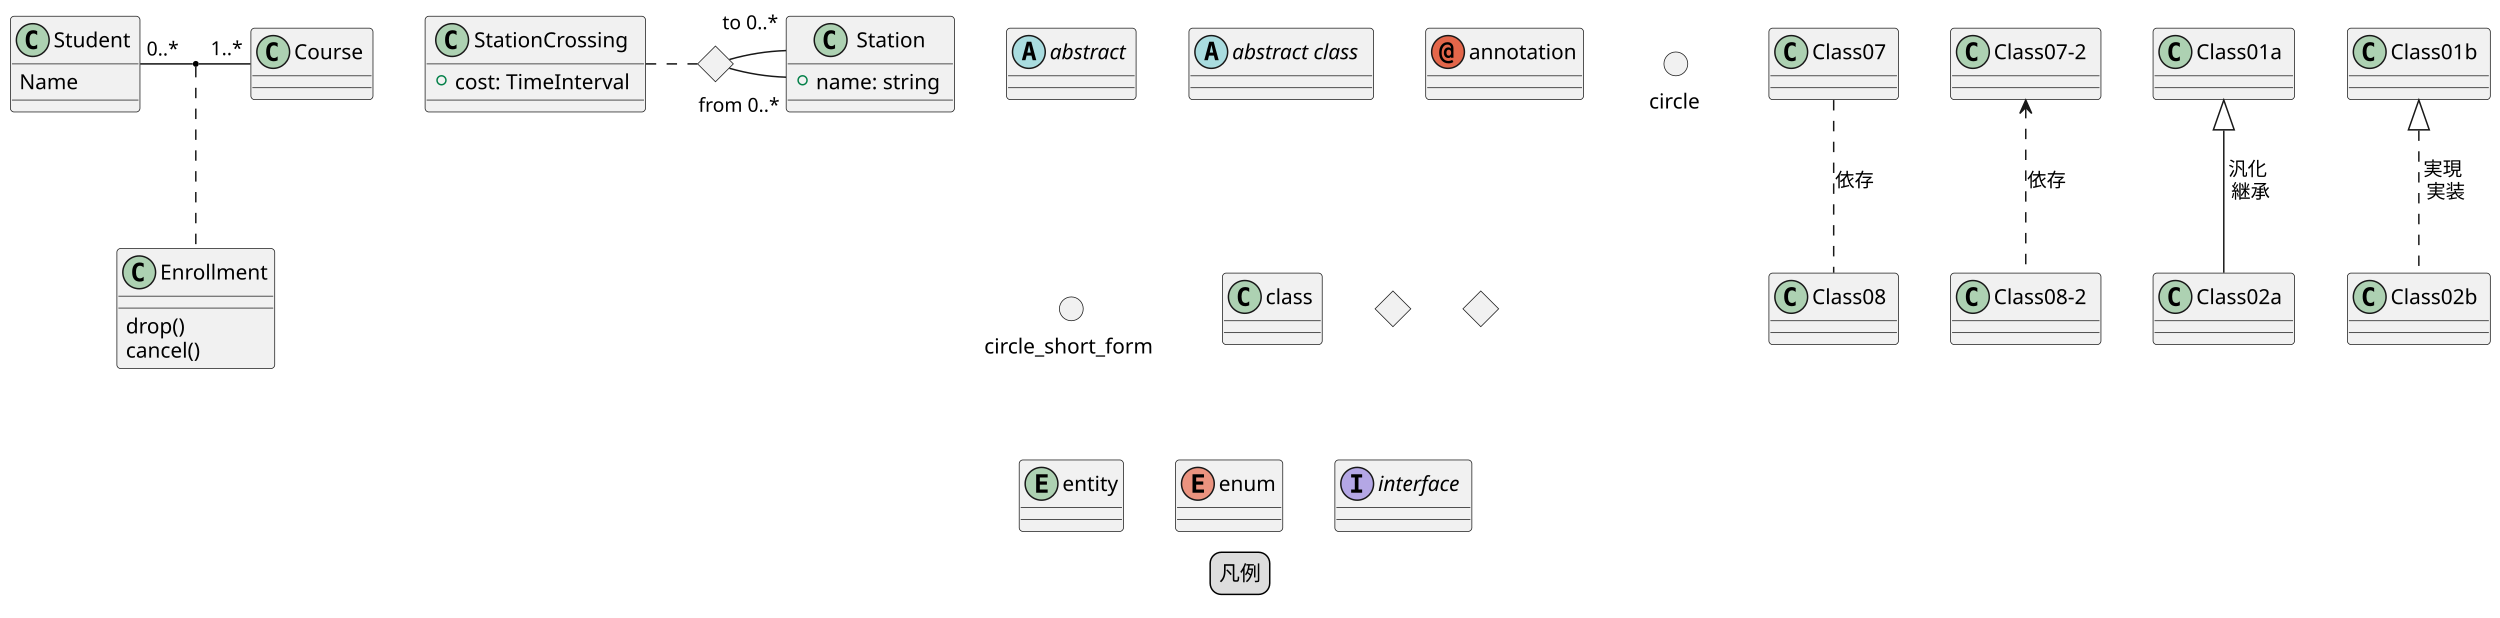
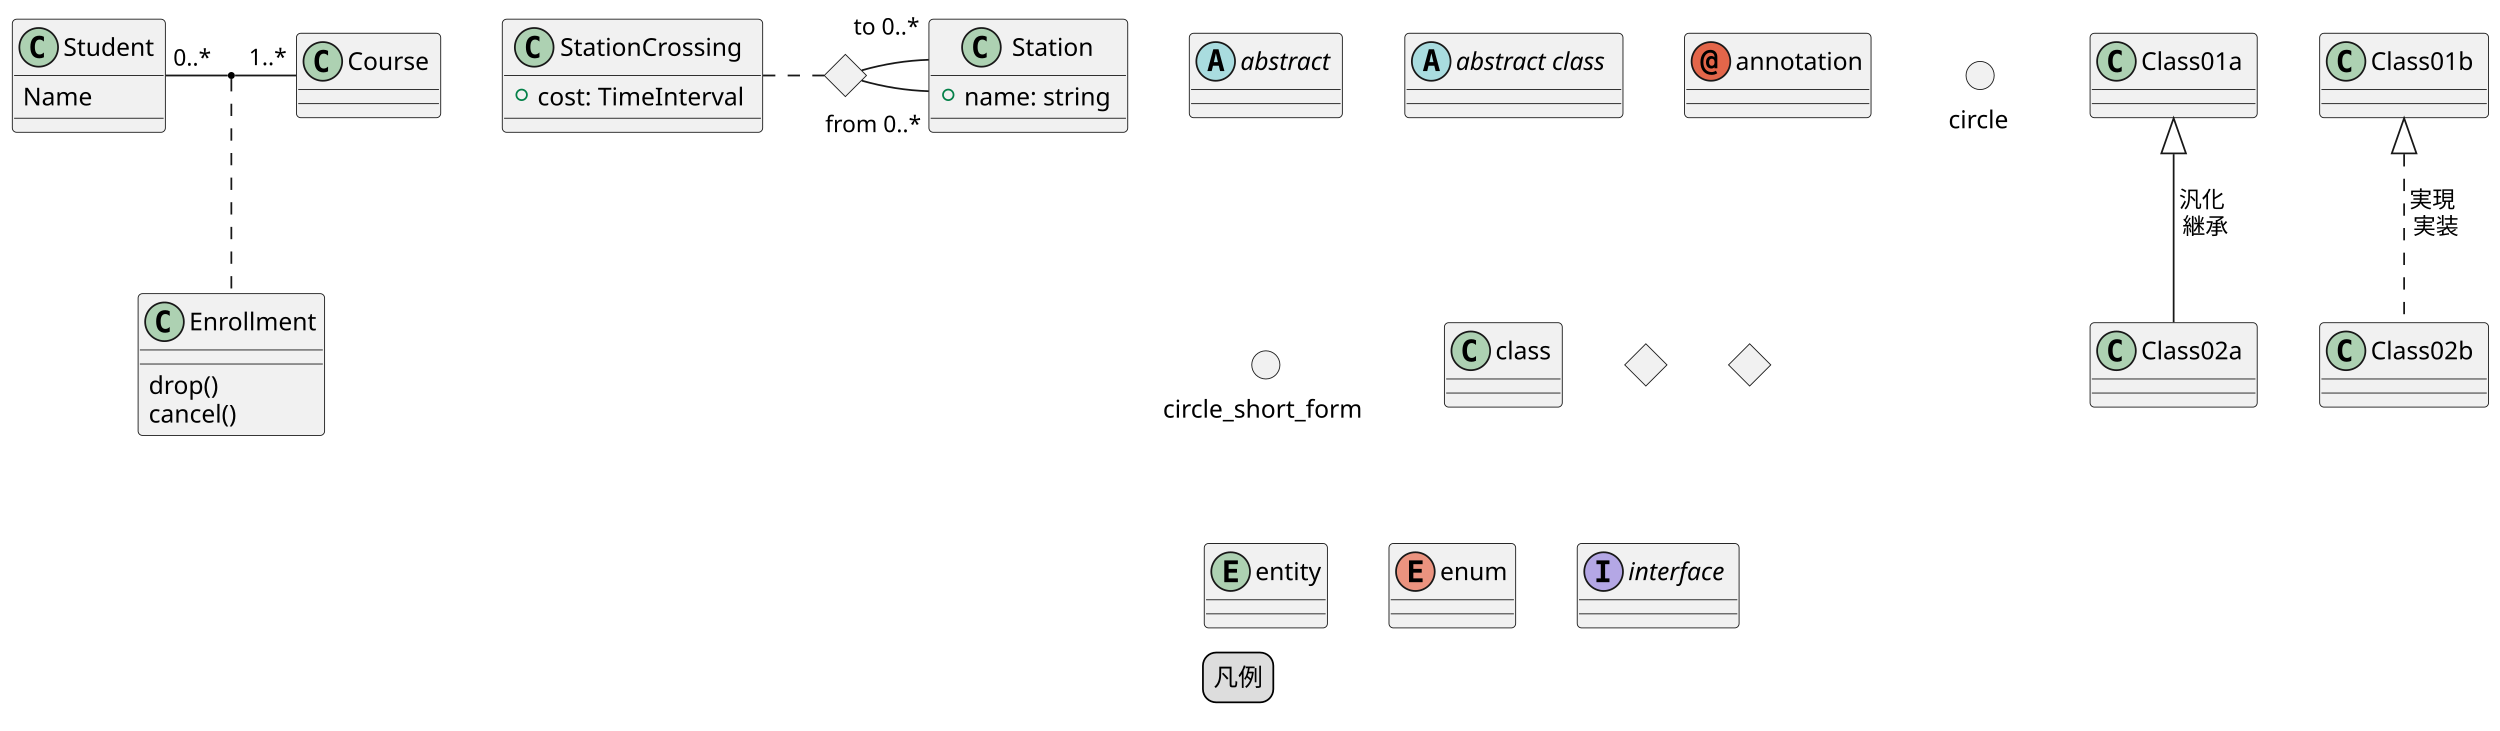
- <svg xmlns="http://www.w3.org/2000/svg" contentStyleType="text/css" height="415px" preserveAspectRatio="none" style="width:1679px;height:415px;background:#FFFFFF;" version="1.1" viewBox="0 0 1679 415" width="1679px" zoomAndPan="magnify">
+ <svg xmlns="http://www.w3.org/2000/svg" contentStyleType="text/css" height="415px" preserveAspectRatio="none" style="width:1421px;height:415px;background:#FFFFFF;" version="1.1" viewBox="0 0 1421 415" width="1421px" zoomAndPan="magnify">
  <defs />
  <g>
    <g id="elem_abstract">
      <rect codeLine="5" fill="#F1F1F1" height="48" id="abstract" rx="2.5" ry="2.5" style="stroke:#181818;stroke-width:0.5;" width="87" x="676" y="18.909" />
      <ellipse cx="691" cy="34.909" fill="#A9DCDF" rx="11" ry="11" style="stroke:#181818;stroke-width:1.0;" />
      <path d="M691.109,30.253 L689.953,35.331 L692.281,35.331 L691.109,30.253 Z M689.625,28.019 L692.609,28.019 L695.969,40.409 L693.516,40.409 L692.75,37.347 L689.469,37.347 L688.719,40.409 L686.281,40.409 L689.625,28.019 Z " fill="#000000" />
      <text fill="#000000" font-family="sans-serif" font-size="14" font-style="italic" lengthAdjust="spacing" textLength="55" x="705" y="39.756">abstract</text>
      <line style="stroke:#181818;stroke-width:0.5;" x1="677" x2="762" y1="50.909" y2="50.909" />
      <line style="stroke:#181818;stroke-width:0.5;" x1="677" x2="762" y1="58.909" y2="58.909" />
    </g>
    <g id="elem_abstract class">
      <rect codeLine="6" fill="#F1F1F1" height="48" id="abstract class" rx="2.5" ry="2.5" style="stroke:#181818;stroke-width:0.5;" width="124" x="798.5" y="18.909" />
      <ellipse cx="813.5" cy="34.909" fill="#A9DCDF" rx="11" ry="11" style="stroke:#181818;stroke-width:1.0;" />
      <path d="M813.609,30.253 L812.453,35.331 L814.781,35.331 L813.609,30.253 Z M812.125,28.019 L815.109,28.019 L818.469,40.409 L816.016,40.409 L815.25,37.347 L811.969,37.347 L811.219,40.409 L808.781,40.409 L812.125,28.019 Z " fill="#000000" />
      <text fill="#000000" font-family="sans-serif" font-size="14" font-style="italic" lengthAdjust="spacing" textLength="92" x="827.5" y="39.756">abstract class</text>
      <line style="stroke:#181818;stroke-width:0.5;" x1="799.5" x2="921.5" y1="50.909" y2="50.909" />
      <line style="stroke:#181818;stroke-width:0.5;" x1="799.5" x2="921.5" y1="58.909" y2="58.909" />
    </g>
    <g id="elem_annotation">
      <rect codeLine="7" fill="#F1F1F1" height="48" id="annotation" rx="2.5" ry="2.5" style="stroke:#181818;stroke-width:0.5;" width="106" x="957.5" y="18.909" />
      <ellipse cx="972.5" cy="34.909" fill="#E3664A" rx="11" ry="11" style="stroke:#181818;stroke-width:1.0;" />
      <path d="M974.578,35.378 Q974.578,34.441 974.156,33.909 Q973.734,33.378 972.984,33.378 Q972.25,33.378 971.828,33.909 Q971.422,34.441 971.422,35.378 Q971.422,36.331 971.828,36.862 Q972.25,37.394 972.984,37.394 Q973.734,37.394 974.156,36.862 Q974.578,36.331 974.578,35.378 Z M976.125,38.784 L974.5,38.784 L974.5,38.112 Q974.172,38.55 973.75,38.753 Q973.328,38.956 972.719,38.956 Q971.359,38.956 970.531,37.987 Q969.703,37.003 969.703,35.378 Q969.703,33.784 970.531,32.816 Q971.359,31.831 972.719,31.831 Q973.312,31.831 973.766,32.034 Q974.219,32.237 974.5,32.628 L974.5,32.284 Q974.5,31.159 973.875,30.55 Q973.25,29.925 972.109,29.925 Q970.391,29.925 969.297,31.456 Q968.203,32.972 968.203,35.409 Q968.203,37.956 969.453,39.456 Q970.719,40.956 972.828,40.956 Q973.484,40.956 974.109,40.769 Q974.734,40.581 975.312,40.191 L976.078,41.644 Q975.406,42.097 974.609,42.316 Q973.812,42.55 972.906,42.55 Q970,42.55 968.266,40.612 Q966.547,38.691 966.547,35.409 Q966.547,32.191 968.094,30.269 Q969.656,28.331 972.219,28.331 Q974.016,28.331 975.062,29.425 Q976.125,30.519 976.125,32.394 L976.125,38.784 Z " fill="#000000" />
      <text fill="#000000" font-family="sans-serif" font-size="14" lengthAdjust="spacing" textLength="74" x="986.5" y="39.756">annotation</text>
      <line style="stroke:#181818;stroke-width:0.5;" x1="958.5" x2="1062.5" y1="50.909" y2="50.909" />
      <line style="stroke:#181818;stroke-width:0.5;" x1="958.5" x2="1062.5" y1="58.909" y2="58.909" />
    </g>
    <g id="elem_circle">
      <ellipse cx="1125.5" cy="42.909" fill="#F1F1F1" rx="8" ry="8" style="stroke:#181818;stroke-width:0.5;" />
      <text fill="#000000" font-family="sans-serif" font-size="14" lengthAdjust="spacing" textLength="36" x="1107.5" y="72.904">circle</text>
    </g>
    <g id="elem_circle_short_form">
      <ellipse cx="719.5" cy="207.409" fill="#F1F1F1" rx="8" ry="8" style="stroke:#181818;stroke-width:0.5;" />
      <text fill="#000000" font-family="sans-serif" font-size="14" lengthAdjust="spacing" textLength="117" x="661" y="237.405">circle_short_form</text>
    </g>
    <g id="elem_class">
      <rect codeLine="10" fill="#F1F1F1" height="48" id="class" rx="2.5" ry="2.5" style="stroke:#181818;stroke-width:0.5;" width="67" x="821" y="183.409" />
      <ellipse cx="836" cy="199.409" fill="#ADD1B2" rx="11" ry="11" style="stroke:#181818;stroke-width:1.0;" />
      <path d="M838.969,205.05 Q838.391,205.347 837.75,205.488 Q837.109,205.644 836.406,205.644 Q833.906,205.644 832.578,204.003 Q831.266,202.347 831.266,199.222 Q831.266,196.097 832.578,194.441 Q833.906,192.784 836.406,192.784 Q837.109,192.784 837.75,192.941 Q838.406,193.097 838.969,193.394 L838.969,196.113 Q838.344,195.534 837.75,195.269 Q837.156,194.988 836.531,194.988 Q835.188,194.988 834.5,196.066 Q833.812,197.128 833.812,199.222 Q833.812,201.316 834.5,202.394 Q835.188,203.456 836.531,203.456 Q837.156,203.456 837.75,203.191 Q838.344,202.909 838.969,202.331 L838.969,205.05 Z " fill="#000000" />
      <text fill="#000000" font-family="sans-serif" font-size="14" lengthAdjust="spacing" textLength="35" x="850" y="204.256">class</text>
      <line style="stroke:#181818;stroke-width:0.5;" x1="822" x2="887" y1="215.409" y2="215.409" />
      <line style="stroke:#181818;stroke-width:0.5;" x1="822" x2="887" y1="223.409" y2="223.409" />
    </g>
    <g id="elem_diamond">
      <polygon fill="#F1F1F1" points="935.5,195.409,947.5,207.409,935.5,219.409,923.5,207.409,935.5,195.409" style="stroke:#181818;stroke-width:0.5;" />
    </g>
    <polygon fill="#F1F1F1" points="994.5,195.409,1006.5,207.409,994.5,219.409,982.5,207.409,994.5,195.409" style="stroke:#181818;stroke-width:0.5;" />
    <g id="elem_entity">
      <rect codeLine="13" fill="#F1F1F1" height="48" id="entity" rx="2.5" ry="2.5" style="stroke:#181818;stroke-width:0.5;" width="70" x="684.5" y="308.909" />
      <ellipse cx="699.5" cy="324.909" fill="#ADD1B2" rx="11" ry="11" style="stroke:#181818;stroke-width:1.0;" />
      <path d="M703.609,330.909 L695.891,330.909 L695.891,318.519 L703.609,318.519 L703.609,320.675 L698.344,320.675 L698.344,323.347 L703.109,323.347 L703.109,325.503 L698.344,325.503 L698.344,328.753 L703.609,328.753 L703.609,330.909 Z " fill="#000000" />
      <text fill="#000000" font-family="sans-serif" font-size="14" lengthAdjust="spacing" textLength="38" x="713.5" y="329.756">entity</text>
      <line style="stroke:#181818;stroke-width:0.5;" x1="685.5" x2="753.5" y1="340.909" y2="340.909" />
      <line style="stroke:#181818;stroke-width:0.5;" x1="685.5" x2="753.5" y1="348.909" y2="348.909" />
    </g>
    <g id="elem_enum">
      <rect codeLine="14" fill="#F1F1F1" height="48" id="enum" rx="2.5" ry="2.5" style="stroke:#181818;stroke-width:0.5;" width="72" x="789.5" y="308.909" />
      <ellipse cx="804.5" cy="324.909" fill="#EB937F" rx="11" ry="11" style="stroke:#181818;stroke-width:1.0;" />
      <path d="M808.609,330.909 L800.891,330.909 L800.891,318.519 L808.609,318.519 L808.609,320.675 L803.344,320.675 L803.344,323.347 L808.109,323.347 L808.109,325.503 L803.344,325.503 L803.344,328.753 L808.609,328.753 L808.609,330.909 Z " fill="#000000" />
      <text fill="#000000" font-family="sans-serif" font-size="14" lengthAdjust="spacing" textLength="40" x="818.5" y="329.756">enum</text>
      <line style="stroke:#181818;stroke-width:0.5;" x1="790.5" x2="860.5" y1="340.909" y2="340.909" />
      <line style="stroke:#181818;stroke-width:0.5;" x1="790.5" x2="860.5" y1="348.909" y2="348.909" />
    </g>
    <g id="elem_interface">
      <rect codeLine="15" fill="#F1F1F1" height="48" id="interface" rx="2.5" ry="2.5" style="stroke:#181818;stroke-width:0.5;" width="92" x="896.5" y="308.909" />
      <ellipse cx="911.5" cy="324.909" fill="#B4A7E5" rx="11" ry="11" style="stroke:#181818;stroke-width:1.0;" />
      <path d="M907.422,320.675 L907.422,318.519 L914.812,318.519 L914.812,320.675 L912.344,320.675 L912.344,328.753 L914.812,328.753 L914.812,330.909 L907.422,330.909 L907.422,328.753 L909.891,328.753 L909.891,320.675 L907.422,320.675 Z " fill="#000000" />
      <text fill="#000000" font-family="sans-serif" font-size="14" font-style="italic" lengthAdjust="spacing" textLength="60" x="925.5" y="329.756">interface</text>
      <line style="stroke:#181818;stroke-width:0.5;" x1="897.5" x2="987.5" y1="340.909" y2="340.909" />
      <line style="stroke:#181818;stroke-width:0.5;" x1="897.5" x2="987.5" y1="348.909" y2="348.909" />
    </g>
-     <g id="elem_Class07">
-       <rect fill="#F1F1F1" height="48" id="Class07" rx="2.5" ry="2.5" style="stroke:#181818;stroke-width:0.5;" width="87" x="1188" y="18.909" />
+     <g id="elem_Class01a">
+       <rect fill="#F1F1F1" height="48" id="Class01a" rx="2.5" ry="2.5" style="stroke:#181818;stroke-width:0.5;" width="95" x="1188" y="18.909" />
      <ellipse cx="1203" cy="34.909" fill="#ADD1B2" rx="11" ry="11" style="stroke:#181818;stroke-width:1.0;" />
      <path d="M1205.969,40.55 Q1205.391,40.847 1204.75,40.987 Q1204.109,41.144 1203.406,41.144 Q1200.906,41.144 1199.578,39.503 Q1198.266,37.847 1198.266,34.722 Q1198.266,31.597 1199.578,29.941 Q1200.906,28.284 1203.406,28.284 Q1204.109,28.284 1204.75,28.441 Q1205.406,28.597 1205.969,28.894 L1205.969,31.613 Q1205.344,31.034 1204.75,30.769 Q1204.156,30.488 1203.531,30.488 Q1202.188,30.488 1201.5,31.566 Q1200.812,32.628 1200.812,34.722 Q1200.812,36.816 1201.5,37.894 Q1202.188,38.956 1203.531,38.956 Q1204.156,38.956 1204.75,38.691 Q1205.344,38.409 1205.969,37.831 L1205.969,40.55 Z " fill="#000000" />
-       <text fill="#000000" font-family="sans-serif" font-size="14" lengthAdjust="spacing" textLength="55" x="1217" y="39.756">Class07</text>
-       <line style="stroke:#181818;stroke-width:0.5;" x1="1189" x2="1274" y1="50.909" y2="50.909" />
-       <line style="stroke:#181818;stroke-width:0.5;" x1="1189" x2="1274" y1="58.909" y2="58.909" />
+       <text fill="#000000" font-family="sans-serif" font-size="14" lengthAdjust="spacing" textLength="63" x="1217" y="39.756">Class01a</text>
+       <line style="stroke:#181818;stroke-width:0.5;" x1="1189" x2="1282" y1="50.909" y2="50.909" />
+       <line style="stroke:#181818;stroke-width:0.5;" x1="1189" x2="1282" y1="58.909" y2="58.909" />
    </g>
-     <g id="elem_Class08">
-       <rect fill="#F1F1F1" height="48" id="Class08" rx="2.5" ry="2.5" style="stroke:#181818;stroke-width:0.5;" width="87" x="1188" y="183.409" />
+     <g id="elem_Class02a">
+       <rect fill="#F1F1F1" height="48" id="Class02a" rx="2.5" ry="2.5" style="stroke:#181818;stroke-width:0.5;" width="95" x="1188" y="183.409" />
      <ellipse cx="1203" cy="199.409" fill="#ADD1B2" rx="11" ry="11" style="stroke:#181818;stroke-width:1.0;" />
      <path d="M1205.969,205.05 Q1205.391,205.347 1204.75,205.488 Q1204.109,205.644 1203.406,205.644 Q1200.906,205.644 1199.578,204.003 Q1198.266,202.347 1198.266,199.222 Q1198.266,196.097 1199.578,194.441 Q1200.906,192.784 1203.406,192.784 Q1204.109,192.784 1204.75,192.941 Q1205.406,193.097 1205.969,193.394 L1205.969,196.113 Q1205.344,195.534 1204.75,195.269 Q1204.156,194.988 1203.531,194.988 Q1202.188,194.988 1201.5,196.066 Q1200.812,197.128 1200.812,199.222 Q1200.812,201.316 1201.5,202.394 Q1202.188,203.456 1203.531,203.456 Q1204.156,203.456 1204.75,203.191 Q1205.344,202.909 1205.969,202.331 L1205.969,205.05 Z " fill="#000000" />
-       <text fill="#000000" font-family="sans-serif" font-size="14" lengthAdjust="spacing" textLength="55" x="1217" y="204.256">Class08</text>
-       <line style="stroke:#181818;stroke-width:0.5;" x1="1189" x2="1274" y1="215.409" y2="215.409" />
-       <line style="stroke:#181818;stroke-width:0.5;" x1="1189" x2="1274" y1="223.409" y2="223.409" />
-     </g>
-     <g id="elem_Class07-2">
-       <rect fill="#F1F1F1" height="48" id="Class07-2" rx="2.5" ry="2.5" style="stroke:#181818;stroke-width:0.5;" width="101" x="1310" y="18.909" />
-       <ellipse cx="1325" cy="34.909" fill="#ADD1B2" rx="11" ry="11" style="stroke:#181818;stroke-width:1.0;" />
-       <path d="M1327.969,40.55 Q1327.391,40.847 1326.75,40.987 Q1326.109,41.144 1325.406,41.144 Q1322.906,41.144 1321.578,39.503 Q1320.266,37.847 1320.266,34.722 Q1320.266,31.597 1321.578,29.941 Q1322.906,28.284 1325.406,28.284 Q1326.109,28.284 1326.75,28.441 Q1327.406,28.597 1327.969,28.894 L1327.969,31.613 Q1327.344,31.034 1326.75,30.769 Q1326.156,30.488 1325.531,30.488 Q1324.188,30.488 1323.5,31.566 Q1322.812,32.628 1322.812,34.722 Q1322.812,36.816 1323.5,37.894 Q1324.188,38.956 1325.531,38.956 Q1326.156,38.956 1326.75,38.691 Q1327.344,38.409 1327.969,37.831 L1327.969,40.55 Z " fill="#000000" />
-       <text fill="#000000" font-family="sans-serif" font-size="14" lengthAdjust="spacing" textLength="69" x="1339" y="39.756">Class07-2</text>
-       <line style="stroke:#181818;stroke-width:0.5;" x1="1311" x2="1410" y1="50.909" y2="50.909" />
-       <line style="stroke:#181818;stroke-width:0.5;" x1="1311" x2="1410" y1="58.909" y2="58.909" />
-     </g>
-     <g id="elem_Class08-2">
-       <rect fill="#F1F1F1" height="48" id="Class08-2" rx="2.5" ry="2.5" style="stroke:#181818;stroke-width:0.5;" width="101" x="1310" y="183.409" />
-       <ellipse cx="1325" cy="199.409" fill="#ADD1B2" rx="11" ry="11" style="stroke:#181818;stroke-width:1.0;" />
-       <path d="M1327.969,205.05 Q1327.391,205.347 1326.75,205.488 Q1326.109,205.644 1325.406,205.644 Q1322.906,205.644 1321.578,204.003 Q1320.266,202.347 1320.266,199.222 Q1320.266,196.097 1321.578,194.441 Q1322.906,192.784 1325.406,192.784 Q1326.109,192.784 1326.75,192.941 Q1327.406,193.097 1327.969,193.394 L1327.969,196.113 Q1327.344,195.534 1326.75,195.269 Q1326.156,194.988 1325.531,194.988 Q1324.188,194.988 1323.5,196.066 Q1322.812,197.128 1322.812,199.222 Q1322.812,201.316 1323.5,202.394 Q1324.188,203.456 1325.531,203.456 Q1326.156,203.456 1326.75,203.191 Q1327.344,202.909 1327.969,202.331 L1327.969,205.05 Z " fill="#000000" />
-       <text fill="#000000" font-family="sans-serif" font-size="14" lengthAdjust="spacing" textLength="69" x="1339" y="204.256">Class08-2</text>
-       <line style="stroke:#181818;stroke-width:0.5;" x1="1311" x2="1410" y1="215.409" y2="215.409" />
-       <line style="stroke:#181818;stroke-width:0.5;" x1="1311" x2="1410" y1="223.409" y2="223.409" />
-     </g>
-     <g id="elem_Class01a">
-       <rect fill="#F1F1F1" height="48" id="Class01a" rx="2.5" ry="2.5" style="stroke:#181818;stroke-width:0.5;" width="95" x="1446" y="18.909" />
-       <ellipse cx="1461" cy="34.909" fill="#ADD1B2" rx="11" ry="11" style="stroke:#181818;stroke-width:1.0;" />
-       <path d="M1463.969,40.55 Q1463.391,40.847 1462.75,40.987 Q1462.109,41.144 1461.406,41.144 Q1458.906,41.144 1457.578,39.503 Q1456.266,37.847 1456.266,34.722 Q1456.266,31.597 1457.578,29.941 Q1458.906,28.284 1461.406,28.284 Q1462.109,28.284 1462.75,28.441 Q1463.406,28.597 1463.969,28.894 L1463.969,31.613 Q1463.344,31.034 1462.75,30.769 Q1462.156,30.488 1461.531,30.488 Q1460.188,30.488 1459.5,31.566 Q1458.812,32.628 1458.812,34.722 Q1458.812,36.816 1459.5,37.894 Q1460.188,38.956 1461.531,38.956 Q1462.156,38.956 1462.75,38.691 Q1463.344,38.409 1463.969,37.831 L1463.969,40.55 Z " fill="#000000" />
-       <text fill="#000000" font-family="sans-serif" font-size="14" lengthAdjust="spacing" textLength="63" x="1475" y="39.756">Class01a</text>
-       <line style="stroke:#181818;stroke-width:0.5;" x1="1447" x2="1540" y1="50.909" y2="50.909" />
-       <line style="stroke:#181818;stroke-width:0.5;" x1="1447" x2="1540" y1="58.909" y2="58.909" />
-     </g>
-     <g id="elem_Class02a">
-       <rect fill="#F1F1F1" height="48" id="Class02a" rx="2.5" ry="2.5" style="stroke:#181818;stroke-width:0.5;" width="95" x="1446" y="183.409" />
-       <ellipse cx="1461" cy="199.409" fill="#ADD1B2" rx="11" ry="11" style="stroke:#181818;stroke-width:1.0;" />
-       <path d="M1463.969,205.05 Q1463.391,205.347 1462.75,205.488 Q1462.109,205.644 1461.406,205.644 Q1458.906,205.644 1457.578,204.003 Q1456.266,202.347 1456.266,199.222 Q1456.266,196.097 1457.578,194.441 Q1458.906,192.784 1461.406,192.784 Q1462.109,192.784 1462.75,192.941 Q1463.406,193.097 1463.969,193.394 L1463.969,196.113 Q1463.344,195.534 1462.75,195.269 Q1462.156,194.988 1461.531,194.988 Q1460.188,194.988 1459.5,196.066 Q1458.812,197.128 1458.812,199.222 Q1458.812,201.316 1459.5,202.394 Q1460.188,203.456 1461.531,203.456 Q1462.156,203.456 1462.75,203.191 Q1463.344,202.909 1463.969,202.331 L1463.969,205.05 Z " fill="#000000" />
-       <text fill="#000000" font-family="sans-serif" font-size="14" lengthAdjust="spacing" textLength="63" x="1475" y="204.256">Class02a</text>
-       <line style="stroke:#181818;stroke-width:0.5;" x1="1447" x2="1540" y1="215.409" y2="215.409" />
-       <line style="stroke:#181818;stroke-width:0.5;" x1="1447" x2="1540" y1="223.409" y2="223.409" />
+       <text fill="#000000" font-family="sans-serif" font-size="14" lengthAdjust="spacing" textLength="63" x="1217" y="204.256">Class02a</text>
+       <line style="stroke:#181818;stroke-width:0.5;" x1="1189" x2="1282" y1="215.409" y2="215.409" />
+       <line style="stroke:#181818;stroke-width:0.5;" x1="1189" x2="1282" y1="223.409" y2="223.409" />
    </g>
    <g id="elem_Class01b">
-       <rect fill="#F1F1F1" height="48" id="Class01b" rx="2.5" ry="2.5" style="stroke:#181818;stroke-width:0.5;" width="96" x="1576.5" y="18.909" />
-       <ellipse cx="1591.5" cy="34.909" fill="#ADD1B2" rx="11" ry="11" style="stroke:#181818;stroke-width:1.0;" />
-       <path d="M1594.469,40.55 Q1593.891,40.847 1593.25,40.987 Q1592.609,41.144 1591.906,41.144 Q1589.406,41.144 1588.078,39.503 Q1586.766,37.847 1586.766,34.722 Q1586.766,31.597 1588.078,29.941 Q1589.406,28.284 1591.906,28.284 Q1592.609,28.284 1593.25,28.441 Q1593.906,28.597 1594.469,28.894 L1594.469,31.613 Q1593.844,31.034 1593.25,30.769 Q1592.656,30.488 1592.031,30.488 Q1590.688,30.488 1590,31.566 Q1589.312,32.628 1589.312,34.722 Q1589.312,36.816 1590,37.894 Q1590.688,38.956 1592.031,38.956 Q1592.656,38.956 1593.25,38.691 Q1593.844,38.409 1594.469,37.831 L1594.469,40.55 Z " fill="#000000" />
-       <text fill="#000000" font-family="sans-serif" font-size="14" lengthAdjust="spacing" textLength="64" x="1605.5" y="39.756">Class01b</text>
-       <line style="stroke:#181818;stroke-width:0.5;" x1="1577.5" x2="1671.5" y1="50.909" y2="50.909" />
-       <line style="stroke:#181818;stroke-width:0.5;" x1="1577.5" x2="1671.5" y1="58.909" y2="58.909" />
+       <rect fill="#F1F1F1" height="48" id="Class01b" rx="2.5" ry="2.5" style="stroke:#181818;stroke-width:0.5;" width="96" x="1318.5" y="18.909" />
+       <ellipse cx="1333.5" cy="34.909" fill="#ADD1B2" rx="11" ry="11" style="stroke:#181818;stroke-width:1.0;" />
+       <path d="M1336.469,40.55 Q1335.891,40.847 1335.25,40.987 Q1334.609,41.144 1333.906,41.144 Q1331.406,41.144 1330.078,39.503 Q1328.766,37.847 1328.766,34.722 Q1328.766,31.597 1330.078,29.941 Q1331.406,28.284 1333.906,28.284 Q1334.609,28.284 1335.25,28.441 Q1335.906,28.597 1336.469,28.894 L1336.469,31.613 Q1335.844,31.034 1335.25,30.769 Q1334.656,30.488 1334.031,30.488 Q1332.688,30.488 1332,31.566 Q1331.312,32.628 1331.312,34.722 Q1331.312,36.816 1332,37.894 Q1332.688,38.956 1334.031,38.956 Q1334.656,38.956 1335.25,38.691 Q1335.844,38.409 1336.469,37.831 L1336.469,40.55 Z " fill="#000000" />
+       <text fill="#000000" font-family="sans-serif" font-size="14" lengthAdjust="spacing" textLength="64" x="1347.5" y="39.756">Class01b</text>
+       <line style="stroke:#181818;stroke-width:0.5;" x1="1319.5" x2="1413.5" y1="50.909" y2="50.909" />
+       <line style="stroke:#181818;stroke-width:0.5;" x1="1319.5" x2="1413.5" y1="58.909" y2="58.909" />
    </g>
    <g id="elem_Class02b">
-       <rect fill="#F1F1F1" height="48" id="Class02b" rx="2.5" ry="2.5" style="stroke:#181818;stroke-width:0.5;" width="96" x="1576.5" y="183.409" />
-       <ellipse cx="1591.5" cy="199.409" fill="#ADD1B2" rx="11" ry="11" style="stroke:#181818;stroke-width:1.0;" />
-       <path d="M1594.469,205.05 Q1593.891,205.347 1593.25,205.488 Q1592.609,205.644 1591.906,205.644 Q1589.406,205.644 1588.078,204.003 Q1586.766,202.347 1586.766,199.222 Q1586.766,196.097 1588.078,194.441 Q1589.406,192.784 1591.906,192.784 Q1592.609,192.784 1593.25,192.941 Q1593.906,193.097 1594.469,193.394 L1594.469,196.113 Q1593.844,195.534 1593.25,195.269 Q1592.656,194.988 1592.031,194.988 Q1590.688,194.988 1590,196.066 Q1589.312,197.128 1589.312,199.222 Q1589.312,201.316 1590,202.394 Q1590.688,203.456 1592.031,203.456 Q1592.656,203.456 1593.25,203.191 Q1593.844,202.909 1594.469,202.331 L1594.469,205.05 Z " fill="#000000" />
-       <text fill="#000000" font-family="sans-serif" font-size="14" lengthAdjust="spacing" textLength="64" x="1605.5" y="204.256">Class02b</text>
-       <line style="stroke:#181818;stroke-width:0.5;" x1="1577.5" x2="1671.5" y1="215.409" y2="215.409" />
-       <line style="stroke:#181818;stroke-width:0.5;" x1="1577.5" x2="1671.5" y1="223.409" y2="223.409" />
+       <rect fill="#F1F1F1" height="48" id="Class02b" rx="2.5" ry="2.5" style="stroke:#181818;stroke-width:0.5;" width="96" x="1318.5" y="183.409" />
+       <ellipse cx="1333.5" cy="199.409" fill="#ADD1B2" rx="11" ry="11" style="stroke:#181818;stroke-width:1.0;" />
+       <path d="M1336.469,205.05 Q1335.891,205.347 1335.25,205.488 Q1334.609,205.644 1333.906,205.644 Q1331.406,205.644 1330.078,204.003 Q1328.766,202.347 1328.766,199.222 Q1328.766,196.097 1330.078,194.441 Q1331.406,192.784 1333.906,192.784 Q1334.609,192.784 1335.25,192.941 Q1335.906,193.097 1336.469,193.394 L1336.469,196.113 Q1335.844,195.534 1335.25,195.269 Q1334.656,194.988 1334.031,194.988 Q1332.688,194.988 1332,196.066 Q1331.312,197.128 1331.312,199.222 Q1331.312,201.316 1332,202.394 Q1332.688,203.456 1334.031,203.456 Q1334.656,203.456 1335.25,203.191 Q1335.844,202.909 1336.469,202.331 L1336.469,205.05 Z " fill="#000000" />
+       <text fill="#000000" font-family="sans-serif" font-size="14" lengthAdjust="spacing" textLength="64" x="1347.5" y="204.256">Class02b</text>
+       <line style="stroke:#181818;stroke-width:0.5;" x1="1319.5" x2="1413.5" y1="215.409" y2="215.409" />
+       <line style="stroke:#181818;stroke-width:0.5;" x1="1319.5" x2="1413.5" y1="223.409" y2="223.409" />
    </g>
    <g id="elem_Student">
-       <rect codeLine="23" fill="#F1F1F1" height="64.297" id="Student" rx="2.5" ry="2.5" style="stroke:#181818;stroke-width:0.5;" width="87" x="7" y="10.909" />
+       <rect codeLine="21" fill="#F1F1F1" height="64.297" id="Student" rx="2.5" ry="2.5" style="stroke:#181818;stroke-width:0.5;" width="87" x="7" y="10.909" />
      <ellipse cx="22" cy="26.909" fill="#ADD1B2" rx="11" ry="11" style="stroke:#181818;stroke-width:1.0;" />
      <path d="M24.969,32.55 Q24.391,32.847 23.75,32.987 Q23.109,33.144 22.406,33.144 Q19.906,33.144 18.578,31.503 Q17.266,29.847 17.266,26.722 Q17.266,23.597 18.578,21.941 Q19.906,20.284 22.406,20.284 Q23.109,20.284 23.75,20.441 Q24.406,20.597 24.969,20.894 L24.969,23.613 Q24.344,23.034 23.75,22.769 Q23.156,22.488 22.531,22.488 Q21.188,22.488 20.5,23.566 Q19.812,24.628 19.812,26.722 Q19.812,28.816 20.5,29.894 Q21.188,30.956 22.531,30.956 Q23.156,30.956 23.75,30.691 Q24.344,30.409 24.969,29.831 L24.969,32.55 Z " fill="#000000" />
      <text fill="#000000" font-family="sans-serif" font-size="14" lengthAdjust="spacing" textLength="55" x="36" y="31.756">Student</text>
      <line style="stroke:#181818;stroke-width:0.5;" x1="8" x2="93" y1="42.909" y2="42.909" />
      <text fill="#000000" font-family="sans-serif" font-size="14" lengthAdjust="spacing" textLength="40" x="13" y="59.904">Name</text>
      <line style="stroke:#181818;stroke-width:0.5;" x1="8" x2="93" y1="67.206" y2="67.206" />
    </g>
    <g id="elem_Course">
      <rect fill="#F1F1F1" height="48" id="Course" rx="2.5" ry="2.5" style="stroke:#181818;stroke-width:0.5;" width="82" x="168.5" y="18.909" />
      <ellipse cx="183.5" cy="34.909" fill="#ADD1B2" rx="11" ry="11" style="stroke:#181818;stroke-width:1.0;" />
      <path d="M186.469,40.55 Q185.891,40.847 185.25,40.987 Q184.609,41.144 183.906,41.144 Q181.406,41.144 180.078,39.503 Q178.766,37.847 178.766,34.722 Q178.766,31.597 180.078,29.941 Q181.406,28.284 183.906,28.284 Q184.609,28.284 185.25,28.441 Q185.906,28.597 186.469,28.894 L186.469,31.613 Q185.844,31.034 185.25,30.769 Q184.656,30.488 184.031,30.488 Q182.688,30.488 182,31.566 Q181.312,32.628 181.312,34.722 Q181.312,36.816 182,37.894 Q182.688,38.956 184.031,38.956 Q184.656,38.956 185.25,38.691 Q185.844,38.409 186.469,37.831 L186.469,40.55 Z " fill="#000000" />
      <text fill="#000000" font-family="sans-serif" font-size="14" lengthAdjust="spacing" textLength="50" x="197.5" y="39.756">Course</text>
      <line style="stroke:#181818;stroke-width:0.5;" x1="169.5" x2="249.5" y1="50.909" y2="50.909" />
      <line style="stroke:#181818;stroke-width:0.5;" x1="169.5" x2="249.5" y1="58.909" y2="58.909" />
    </g>
    <g id="elem_Enrollment">
-       <rect codeLine="28" fill="#F1F1F1" height="80.594" id="Enrollment" rx="2.5" ry="2.5" style="stroke:#181818;stroke-width:0.5;" width="106" x="78.5" y="166.909" />
+       <rect codeLine="26" fill="#F1F1F1" height="80.594" id="Enrollment" rx="2.5" ry="2.5" style="stroke:#181818;stroke-width:0.5;" width="106" x="78.5" y="166.909" />
      <ellipse cx="93.5" cy="182.909" fill="#ADD1B2" rx="11" ry="11" style="stroke:#181818;stroke-width:1.0;" />
      <path d="M96.469,188.55 Q95.891,188.847 95.25,188.988 Q94.609,189.144 93.906,189.144 Q91.406,189.144 90.078,187.503 Q88.766,185.847 88.766,182.722 Q88.766,179.597 90.078,177.941 Q91.406,176.284 93.906,176.284 Q94.609,176.284 95.25,176.441 Q95.906,176.597 96.469,176.894 L96.469,179.613 Q95.844,179.034 95.25,178.769 Q94.656,178.488 94.031,178.488 Q92.688,178.488 92,179.566 Q91.312,180.628 91.312,182.722 Q91.312,184.816 92,185.894 Q92.688,186.956 94.031,186.956 Q94.656,186.956 95.25,186.691 Q95.844,186.409 96.469,185.831 L96.469,188.55 Z " fill="#000000" />
      <text fill="#000000" font-family="sans-serif" font-size="14" lengthAdjust="spacing" textLength="74" x="107.5" y="187.756">Enrollment</text>
      <line style="stroke:#181818;stroke-width:0.5;" x1="79.5" x2="183.5" y1="198.909" y2="198.909" />
      <line style="stroke:#181818;stroke-width:0.5;" x1="79.5" x2="183.5" y1="206.909" y2="206.909" />
      <text fill="#000000" font-family="sans-serif" font-size="14" lengthAdjust="spacing" textLength="42" x="84.5" y="223.905">drop()</text>
      <text fill="#000000" font-family="sans-serif" font-size="14" lengthAdjust="spacing" textLength="55" x="84.5" y="240.201">cancel()</text>
    </g>
    <ellipse cx="131.5" cy="42.909" fill="#000000" rx="2" ry="2" style="stroke:none;stroke-width:1.0;" />
    <g id="elem_Station">
-       <rect codeLine="33" fill="#F1F1F1" height="64.297" id="Station" rx="2.5" ry="2.5" style="stroke:#181818;stroke-width:0.5;" width="113" x="528" y="10.909" />
+       <rect codeLine="31" fill="#F1F1F1" height="64.297" id="Station" rx="2.5" ry="2.5" style="stroke:#181818;stroke-width:0.5;" width="113" x="528" y="10.909" />
      <ellipse cx="557.85" cy="26.909" fill="#ADD1B2" rx="11" ry="11" style="stroke:#181818;stroke-width:1.0;" />
      <path d="M560.819,32.55 Q560.241,32.847 559.6,32.987 Q558.959,33.144 558.256,33.144 Q555.756,33.144 554.428,31.503 Q553.116,29.847 553.116,26.722 Q553.116,23.597 554.428,21.941 Q555.756,20.284 558.256,20.284 Q558.959,20.284 559.6,20.441 Q560.256,20.597 560.819,20.894 L560.819,23.613 Q560.194,23.034 559.6,22.769 Q559.006,22.488 558.381,22.488 Q557.038,22.488 556.35,23.566 Q555.663,24.628 555.663,26.722 Q555.663,28.816 556.35,29.894 Q557.038,30.956 558.381,30.956 Q559.006,30.956 559.6,30.691 Q560.194,30.409 560.819,29.831 L560.819,32.55 Z " fill="#000000" />
      <text fill="#000000" font-family="sans-serif" font-size="14" lengthAdjust="spacing" textLength="48" x="575.15" y="31.756">Station</text>
      <line style="stroke:#181818;stroke-width:0.5;" x1="529" x2="640" y1="42.909" y2="42.909" />
      <ellipse cx="539" cy="53.909" fill="none" rx="3" ry="3" style="stroke:#038048;stroke-width:1.0;" />
      <text fill="#000000" font-family="sans-serif" font-size="14" lengthAdjust="spacing" textLength="87" x="548" y="59.904">name: string</text>
      <line style="stroke:#181818;stroke-width:0.5;" x1="529" x2="640" y1="67.206" y2="67.206" />
    </g>
    <g id="elem_StationCrossing">
-       <rect codeLine="36" fill="#F1F1F1" height="64.297" id="StationCrossing" rx="2.5" ry="2.5" style="stroke:#181818;stroke-width:0.5;" width="148" x="285.5" y="10.909" />
+       <rect codeLine="34" fill="#F1F1F1" height="64.297" id="StationCrossing" rx="2.5" ry="2.5" style="stroke:#181818;stroke-width:0.5;" width="148" x="285.5" y="10.909" />
      <ellipse cx="303.65" cy="26.909" fill="#ADD1B2" rx="11" ry="11" style="stroke:#181818;stroke-width:1.0;" />
      <path d="M306.619,32.55 Q306.041,32.847 305.4,32.987 Q304.759,33.144 304.056,33.144 Q301.556,33.144 300.228,31.503 Q298.916,29.847 298.916,26.722 Q298.916,23.597 300.228,21.941 Q301.556,20.284 304.056,20.284 Q304.759,20.284 305.4,20.441 Q306.056,20.597 306.619,20.894 L306.619,23.613 Q305.994,23.034 305.4,22.769 Q304.806,22.488 304.181,22.488 Q302.837,22.488 302.15,23.566 Q301.462,24.628 301.462,26.722 Q301.462,28.816 302.15,29.894 Q302.837,30.956 304.181,30.956 Q304.806,30.956 305.4,30.691 Q305.994,30.409 306.619,29.831 L306.619,32.55 Z " fill="#000000" />
      <text fill="#000000" font-family="sans-serif" font-size="14" lengthAdjust="spacing" textLength="109" x="318.35" y="31.756">StationCrossing</text>
      <line style="stroke:#181818;stroke-width:0.5;" x1="286.5" x2="432.5" y1="42.909" y2="42.909" />
      <ellipse cx="296.5" cy="53.909" fill="none" rx="3" ry="3" style="stroke:#038048;stroke-width:1.0;" />
      <text fill="#000000" font-family="sans-serif" font-size="14" lengthAdjust="spacing" textLength="122" x="305.5" y="59.904">cost: TimeInterval</text>
      <line style="stroke:#181818;stroke-width:0.5;" x1="286.5" x2="432.5" y1="67.206" y2="67.206" />
    </g>
    <polygon fill="#F1F1F1" points="480.5,30.909,492.5,42.909,480.5,54.909,468.5,42.909,480.5,30.909" style="stroke:#181818;stroke-width:0.5;" />
-     <g id="link_Class07_Class08">
-       <path codeLine="18" d="M1231.5,67.189 C1231.5,98.079 1231.5,152.299 1231.5,183.169 " fill="none" id="Class07-Class08" style="stroke:#181818;stroke-width:1.0;stroke-dasharray:7.0,7.0;" />
-       <text fill="#000000" font-family="sans-serif" font-size="13" lengthAdjust="spacing" textLength="26" x="1232.5" y="125.476">依存</text>
-     </g>
-     <g id="link_Class07-2_Class08-2">
-       <path codeLine="19" d="M1360.5,72.459 C1360.5,103.939 1360.5,153.989 1360.5,183.169 " fill="none" id="Class07-2-backto-Class08-2" style="stroke:#181818;stroke-width:1.0;stroke-dasharray:7.0,7.0;" />
-       <polygon fill="#181818" points="1360.5,67.189,1356.5,76.189,1360.5,72.189,1364.5,76.189,1360.5,67.189" style="stroke:#181818;stroke-width:1.0;" />
-       <text fill="#000000" font-family="sans-serif" font-size="13" lengthAdjust="spacing" textLength="26" x="1361.5" y="125.476">依存</text>
-     </g>
    <g id="link_Class01a_Class02a">
-       <path codeLine="20" d="M1493.5,87.609 C1493.5,118.369 1493.5,158.329 1493.5,183.169 " fill="none" id="Class01a-backto-Class02a" style="stroke:#181818;stroke-width:1.0;" />
-       <polygon fill="none" points="1486.5,87.189,1493.5,67.189,1500.5,87.189,1486.5,87.189" style="stroke:#181818;stroke-width:1.0;" />
-       <text fill="#000000" font-family="sans-serif" font-size="13" lengthAdjust="spacing" textLength="26" x="1496.5" y="117.976">汎化</text>
-       <text fill="#000000" font-family="sans-serif" font-size="13" lengthAdjust="spacing" textLength="26" x="1498.5" y="133.109">継承</text>
+       <path codeLine="18" d="M1235.5,87.609 C1235.5,118.369 1235.5,158.329 1235.5,183.169 " fill="none" id="Class01a-backto-Class02a" style="stroke:#181818;stroke-width:1.0;" />
+       <polygon fill="none" points="1228.5,87.189,1235.5,67.189,1242.5,87.189,1228.5,87.189" style="stroke:#181818;stroke-width:1.0;" />
+       <text fill="#000000" font-family="sans-serif" font-size="13" lengthAdjust="spacing" textLength="26" x="1238.5" y="117.976">汎化</text>
+       <text fill="#000000" font-family="sans-serif" font-size="13" lengthAdjust="spacing" textLength="26" x="1240.5" y="133.109">継承</text>
    </g>
    <g id="link_Class01b_Class02b">
-       <path codeLine="21" d="M1624.5,87.609 C1624.5,118.369 1624.5,158.329 1624.5,183.169 " fill="none" id="Class01b-backto-Class02b" style="stroke:#181818;stroke-width:1.0;stroke-dasharray:7.0,7.0;" />
-       <polygon fill="none" points="1617.5,87.189,1624.5,67.189,1631.5,87.189,1617.5,87.189" style="stroke:#181818;stroke-width:1.0;" />
-       <text fill="#000000" font-family="sans-serif" font-size="13" lengthAdjust="spacing" textLength="26" x="1627.5" y="117.976">実現</text>
-       <text fill="#000000" font-family="sans-serif" font-size="13" lengthAdjust="spacing" textLength="26" x="1629.5" y="133.109">実装</text>
+       <path codeLine="19" d="M1366.5,87.609 C1366.5,118.369 1366.5,158.329 1366.5,183.169 " fill="none" id="Class01b-backto-Class02b" style="stroke:#181818;stroke-width:1.0;stroke-dasharray:7.0,7.0;" />
+       <polygon fill="none" points="1359.5,87.189,1366.5,67.189,1373.5,87.189,1359.5,87.189" style="stroke:#181818;stroke-width:1.0;" />
+       <text fill="#000000" font-family="sans-serif" font-size="13" lengthAdjust="spacing" textLength="26" x="1369.5" y="117.976">実現</text>
+       <text fill="#000000" font-family="sans-serif" font-size="13" lengthAdjust="spacing" textLength="26" x="1371.5" y="133.109">実装</text>
    </g>
-     <g id="link_Student_apoint131">
-       <path d="M94.16,42.909 C105.93,42.909 117.69,42.909 129.46,42.909 " fill="none" id="Student-apoint131" style="stroke:#181818;stroke-width:1.0;" />
+     <g id="link_Student_apoint119">
+       <path d="M94.16,42.909 C105.93,42.909 117.69,42.909 129.46,42.909 " fill="none" id="Student-apoint119" style="stroke:#181818;stroke-width:1.0;" />
      <text fill="#000000" font-family="sans-serif" font-size="13" lengthAdjust="spacing" textLength="23" x="98.47" y="37.29">0..*</text>
    </g>
-     <g id="link_apoint131_Course">
-       <path d="M133.63,42.909 C145.19,42.909 156.75,42.909 168.31,42.909 " fill="none" id="apoint131-Course" style="stroke:#181818;stroke-width:1.0;" />
+     <g id="link_apoint119_Course">
+       <path d="M133.63,42.909 C145.19,42.909 156.75,42.909 168.31,42.909 " fill="none" id="apoint119-Course" style="stroke:#181818;stroke-width:1.0;" />
      <text fill="#000000" font-family="sans-serif" font-size="13" lengthAdjust="spacing" textLength="23" x="141.415" y="37.02">1..*</text>
    </g>
-     <g id="link_apoint131_Enrollment">
-       <path d="M131.5,44.949 C131.5,54.109 131.5,121.919 131.5,166.699 " fill="none" id="apoint131-Enrollment" style="stroke:#181818;stroke-width:1.0;stroke-dasharray:7.0,7.0;" />
+     <g id="link_apoint119_Enrollment">
+       <path d="M131.5,44.949 C131.5,54.109 131.5,121.919 131.5,166.699 " fill="none" id="apoint119-Enrollment" style="stroke:#181818;stroke-width:1.0;stroke-dasharray:7.0,7.0;" />
    </g>
    <g id="link_StationCrossing_diamond1">
-       <path codeLine="40" d="M433.71,42.909 C445.28,42.909 456.86,42.909 468.44,42.909 " fill="none" id="StationCrossing-diamond1" style="stroke:#181818;stroke-width:1.0;stroke-dasharray:7.0,7.0;" />
+       <path codeLine="38" d="M433.71,42.909 C445.28,42.909 456.86,42.909 468.44,42.909 " fill="none" id="StationCrossing-diamond1" style="stroke:#181818;stroke-width:1.0;stroke-dasharray:7.0,7.0;" />
    </g>
    <g id="link_diamond1_Station">
-       <path codeLine="41" d="M489.84,45.849 C502.54,49.459 515.23,51.449 527.93,51.839 " fill="none" id="diamond1-Station" style="stroke:#181818;stroke-width:1.0;" />
+       <path codeLine="39" d="M489.84,45.849 C502.54,49.459 515.23,51.449 527.93,51.839 " fill="none" id="diamond1-Station" style="stroke:#181818;stroke-width:1.0;" />
      <text fill="#000000" font-family="sans-serif" font-size="13" lengthAdjust="spacing" textLength="57" x="469.047" y="75.09">from 0..*</text>
    </g>
    <g id="link_diamond1_Station">
-       <path codeLine="42" d="M489.84,39.969 C502.54,36.359 515.23,34.369 527.93,33.979 " fill="none" id="diamond1-Station-1" style="stroke:#181818;stroke-width:1.0;" />
+       <path codeLine="40" d="M489.84,39.969 C502.54,36.359 515.23,34.369 527.93,33.979 " fill="none" id="diamond1-Station-1" style="stroke:#181818;stroke-width:1.0;" />
      <text fill="#000000" font-family="sans-serif" font-size="13" lengthAdjust="spacing" textLength="40" x="485.141" y="19.633">to 0..*</text>
    </g>
-     <rect fill="#DDDDDD" height="28.297" rx="7.5" ry="7.5" style="stroke:#000000;stroke-width:1.0;" width="40" x="812.75" y="370.909" />
-     <text fill="#000000" font-family="sans-serif" font-size="14" lengthAdjust="spacing" textLength="28" x="818.75" y="389.904">凡例</text>
+     <rect fill="#DDDDDD" height="28.297" rx="7.5" ry="7.5" style="stroke:#000000;stroke-width:1.0;" width="40" x="683.75" y="370.909" />
+     <text fill="#000000" font-family="sans-serif" font-size="14" lengthAdjust="spacing" textLength="28" x="689.75" y="389.904">凡例</text>
  </g>
</svg>
